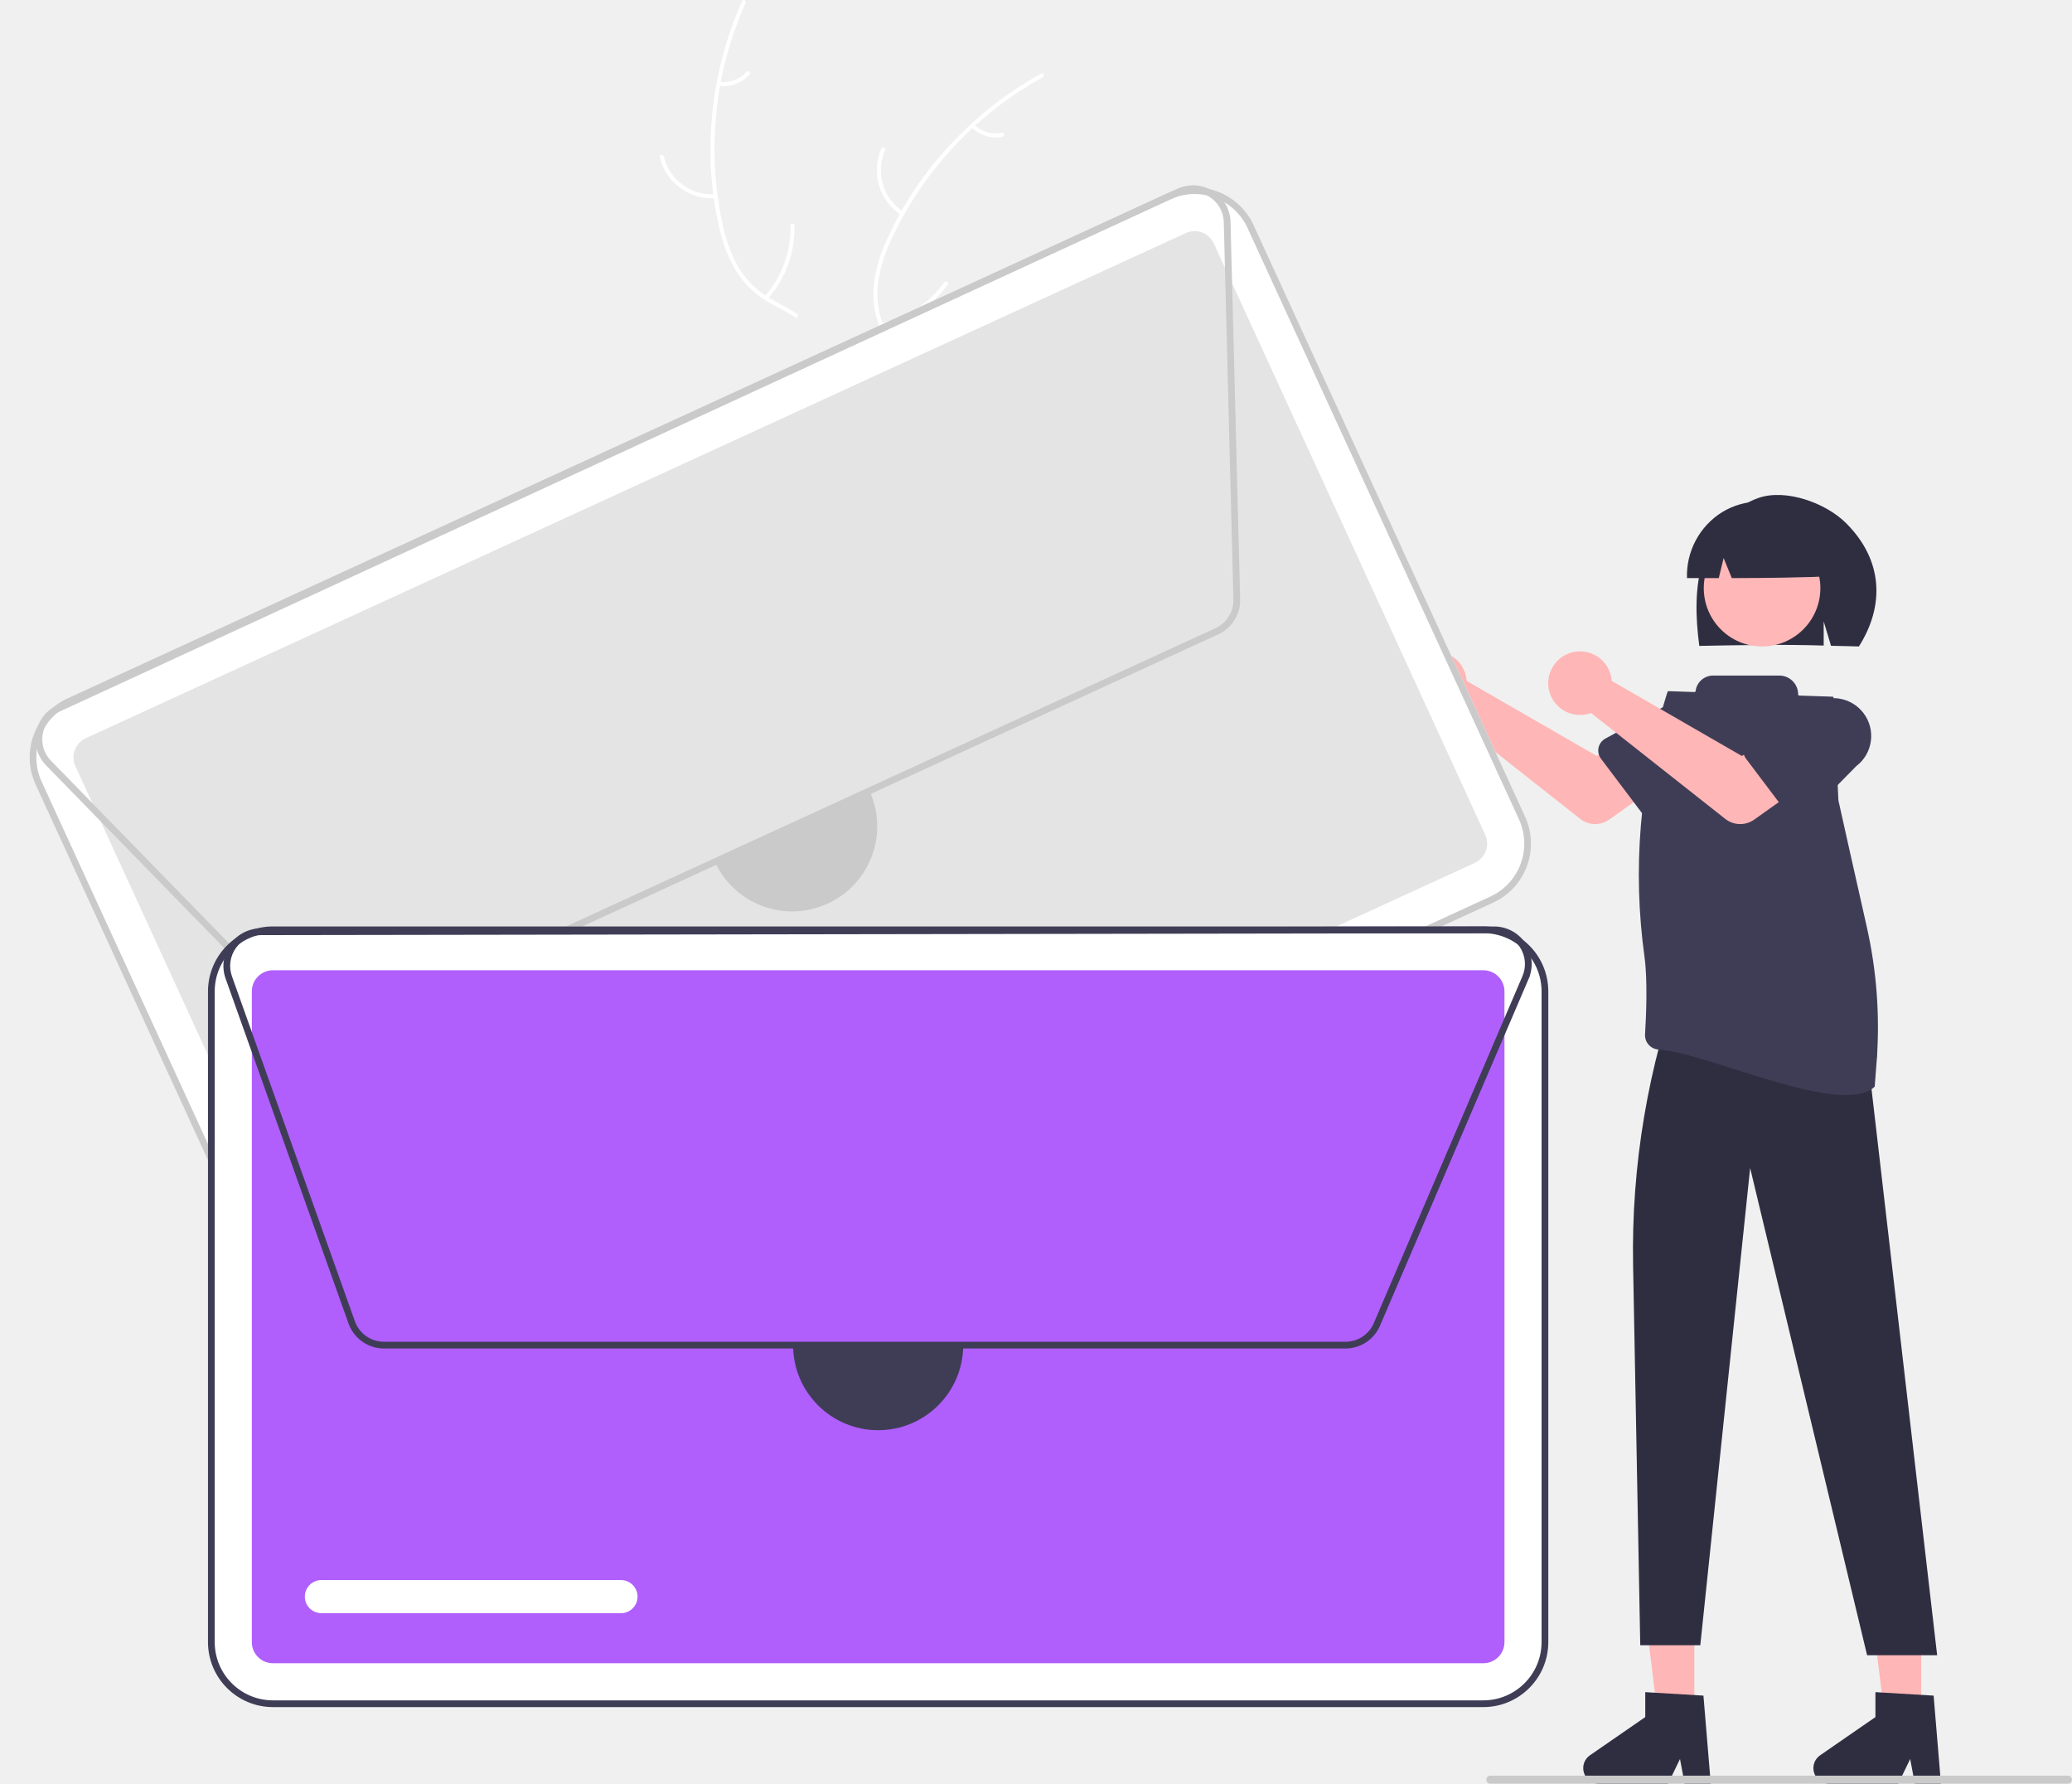
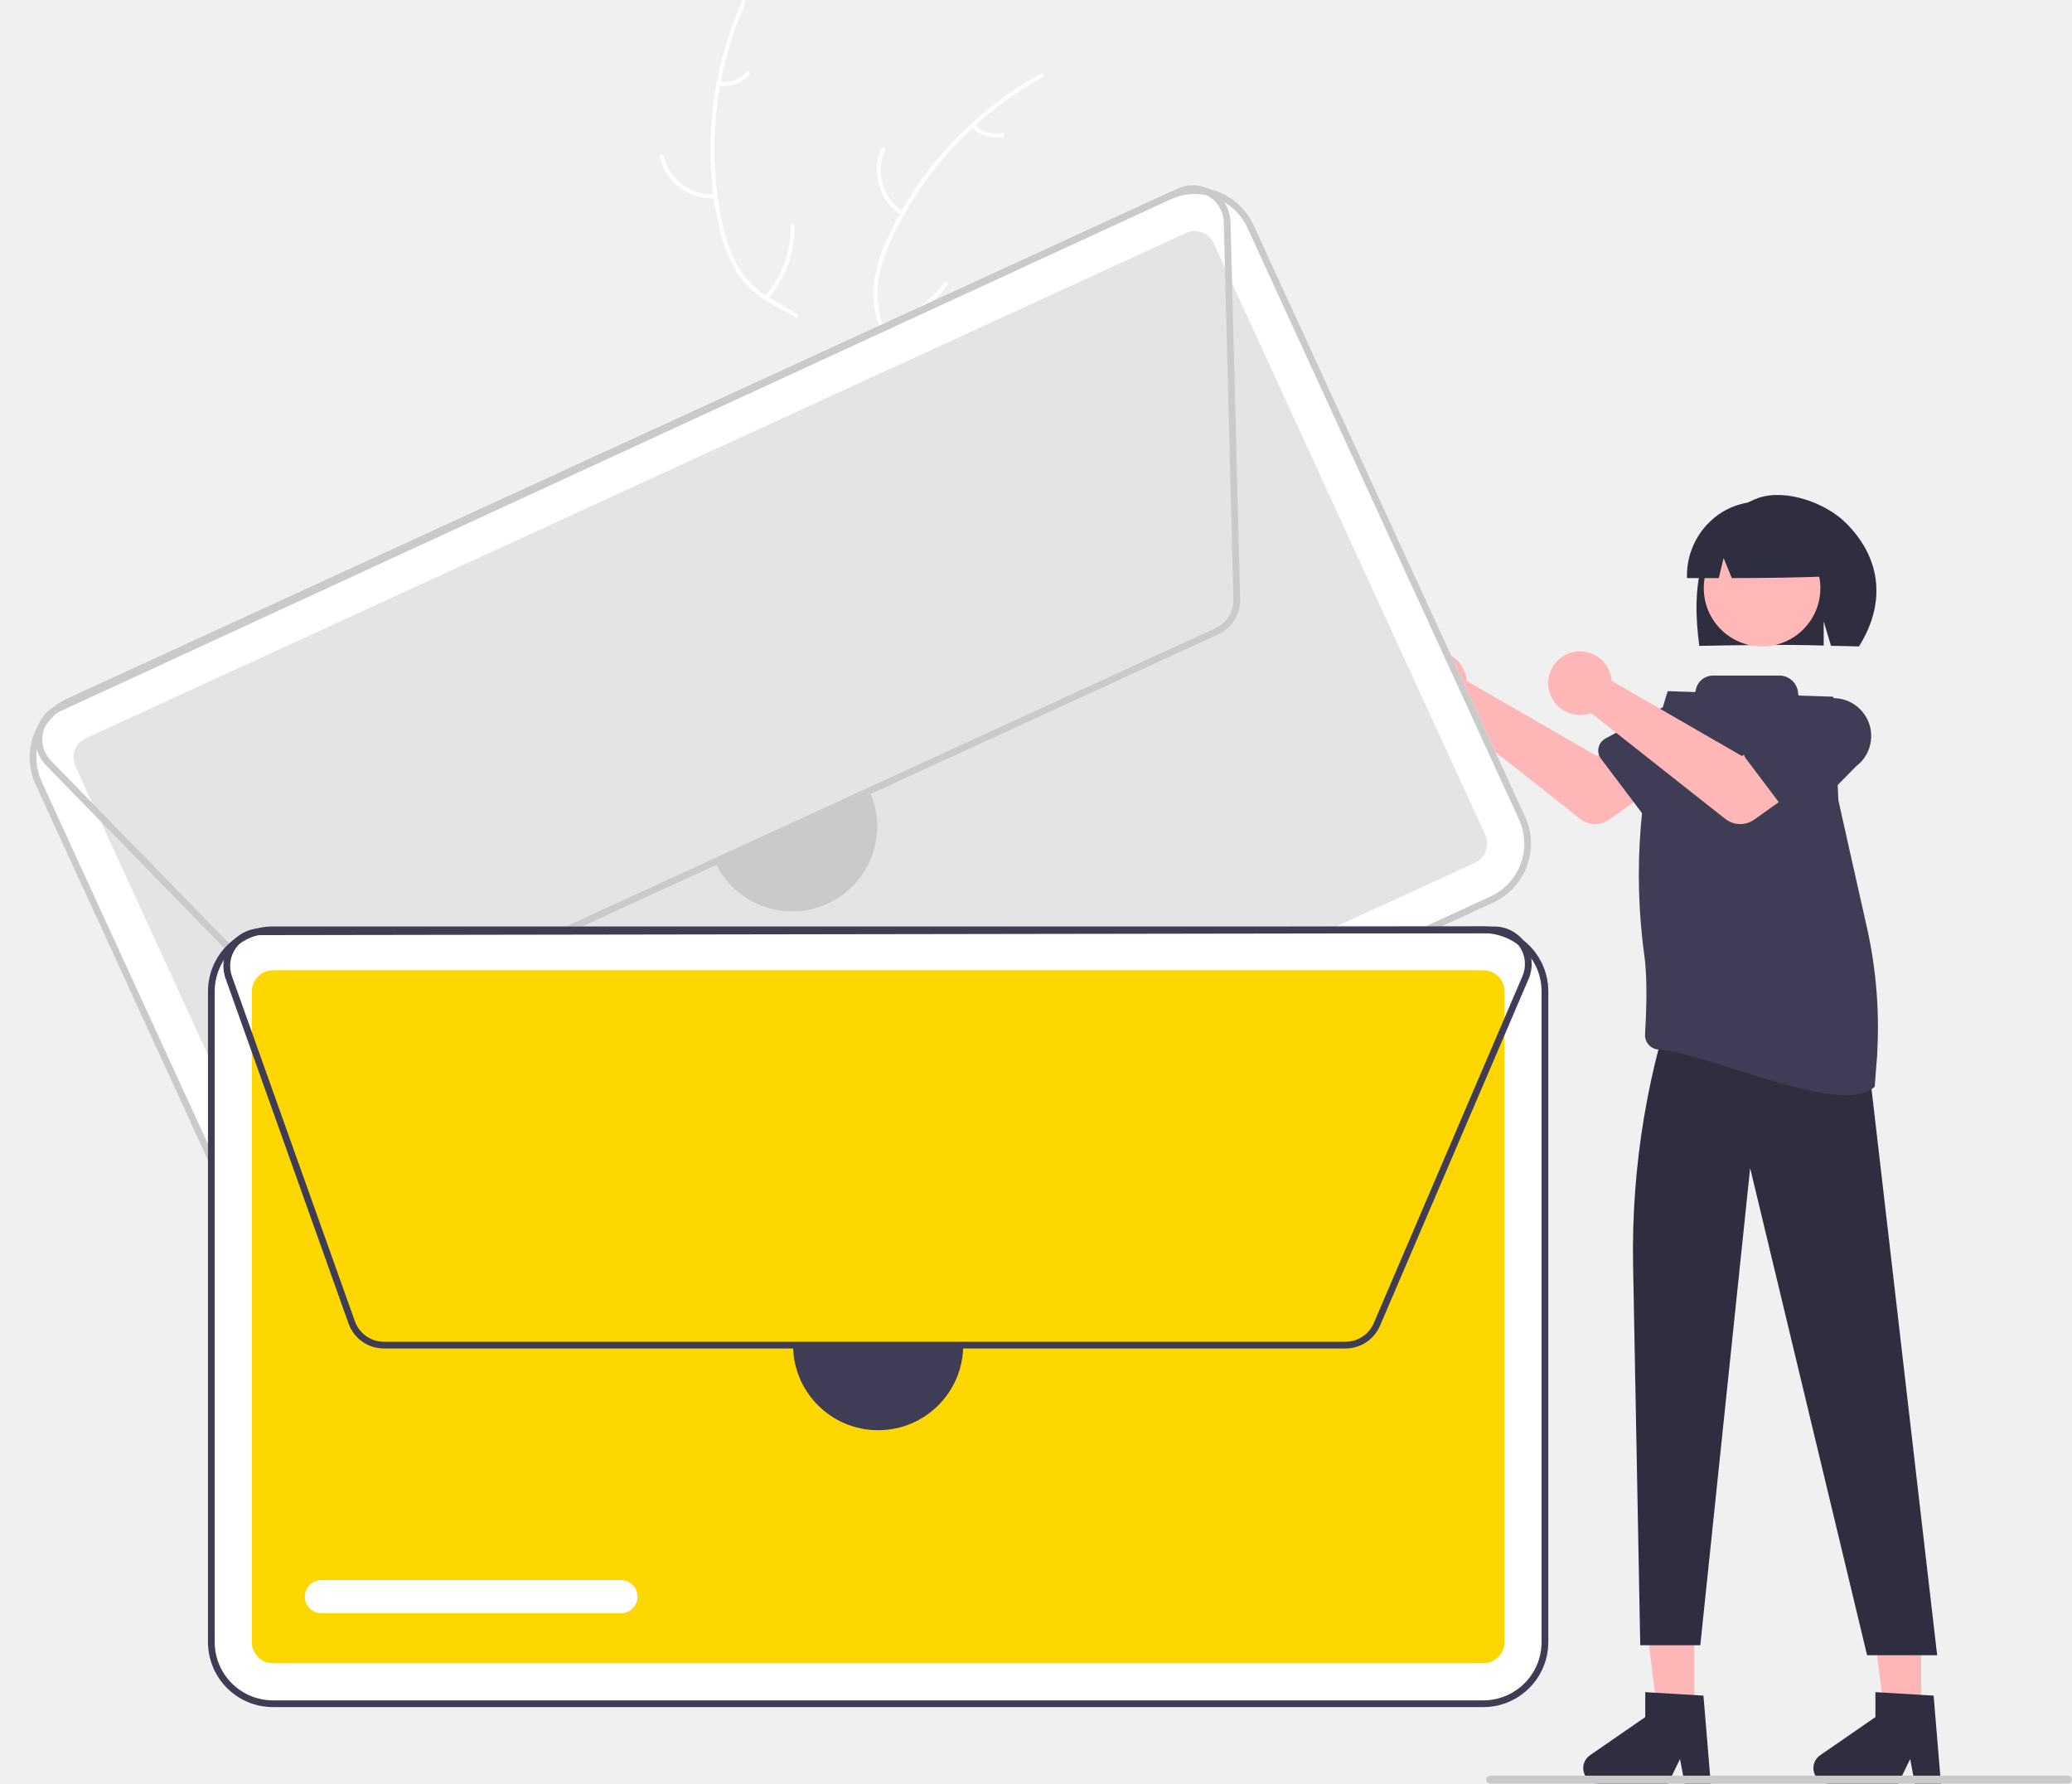
<svg xmlns="http://www.w3.org/2000/svg" id="b9d38392-7b4e-42de-852c-494fd56f919b" data-name="Layer 1" width="614.247" height="528.65" viewBox="0 0 614.247 528.65">
  <path d="M489.065,258.672c-4.938-26.426,2.836-56.491,24.443-72.487a123.863,123.863,0,0,0,25.822,81.025c6.935,8.889,15.575,18.054,15.307,29.326-.167,7.014-3.96,13.547-8.958,18.47-4.999,4.922-11.156,8.471-17.24,11.965l-.947,1.473C509.656,308.328,494.002,285.098,489.065,258.672Z" transform="translate(-292.8764 -185.675)" fill="#f0f0f0" />
  <path d="M513.901,186.589a105.87,105.87,0,0,0-6.989,64.761,45.591,45.591,0,0,0,4.828,13.444,26.149,26.149,0,0,0,9.878,9.582c3.771,2.179,7.88,3.971,11.055,7.028a16.011,16.011,0,0,1,4.713,12.216c-.152,5.623-2.315,10.855-4.609,15.899-2.546,5.6-5.28,11.376-5.115,17.672.02.763-1.165.749-1.185-.012-.287-10.954,7.632-19.751,9.396-30.261.823-4.904.174-10.087-3.274-13.888-3.015-3.324-7.251-5.176-11.088-7.349a27.902,27.902,0,0,1-10.008-9.009,42.148,42.148,0,0,1-5.327-13.209,102.712,102.712,0,0,1-2.328-32.018,107.747,107.747,0,0,1,9.035-35.465c.31-.694,1.325-.081,1.017.609Z" transform="translate(-292.8764 -185.675)" fill="#fff" />
  <path d="M505.039,244.422a15.884,15.884,0,0,1-16.571-12.183c-.173-.742.972-1.046,1.146-.303a14.708,14.708,0,0,0,15.438,11.301c.76-.057.744,1.128-.012,1.185Z" transform="translate(-292.8764 -185.675)" fill="#fff" />
  <path d="M519.561,273.523a30.615,30.615,0,0,0,7.674-20.95c-.017-.763,1.168-.75,1.185.012a31.844,31.844,0,0,1-8.029,21.784c-.508.571-1.334-.279-.829-.847Z" transform="translate(-292.8764 -185.675)" fill="#fff" />
  <path d="M506.205,209.931a8.991,8.991,0,0,0,7.987-2.999c.5-.577,1.326.273.829.847a10.075,10.075,0,0,1-8.828,3.337.612.612,0,0,1-.586-.599.595.595,0,0,1,.599-.586Z" transform="translate(-292.8764 -185.675)" fill="#fff" />
  <path d="M601.866,208.044c-.302.369-.604.738-.904,1.117a118.406,118.406,0,0,0-10.837,15.858c-.252.427-.502.863-.742,1.296a124.827,124.827,0,0,0-14.565,43.589,121.222,121.222,0,0,0-1.111,18.385c.133,8.49.954,17.685-1.649,25.494a20.796,20.796,0,0,1-.937,2.397l-41.762,13.306c-.11-.017-.218-.025-.328-.042l-1.643.608c-.027-.317-.048-.646-.076-.963-.016-.184-.024-.37-.04-.554-.008-.123-.016-.247-.03-.358-.003-.041-.005-.082-.005-.114-.014-.111-.016-.215-.027-.317-.124-1.839-.239-3.681-.334-5.529-.003-.01-.003-.01.003-.022-.717-14.077-.265-28.337,2.337-42.075.078-.413.153-.836.251-1.255a115.675,115.675,0,0,1,5.115-18.17,102.26,102.26,0,0,1,4.124-9.49,85.037,85.037,0,0,1,15.437-21.648c12.459-12.681,28.834-21.235,46.381-21.505C600.974,208.045,601.414,208.041,601.866,208.044Z" transform="translate(-292.8764 -185.675)" fill="#f0f0f0" />
  <path d="M601.941,208.604A105.87,105.87,0,0,0,557.37,256.104a45.591,45.591,0,0,0-4.24,13.641,26.149,26.149,0,0,0,2.119,13.598c1.699,4.01,3.901,7.915,4.596,12.268a16.011,16.011,0,0,1-3.592,12.592c-3.507,4.398-8.384,7.273-13.252,9.92-5.405,2.938-11.065,5.904-14.724,11.031-.443.621-1.381-.103-.939-.723,6.365-8.919,17.985-11.175,25.722-18.505,3.61-3.42,6.212-7.949,5.747-13.06-.406-4.47-2.673-8.498-4.429-12.543a27.902,27.902,0,0,1-2.567-13.219,42.148,42.148,0,0,1,3.7-13.754,102.712,102.712,0,0,1,17.418-26.966A107.747,107.747,0,0,1,601.496,207.505c.666-.367,1.107.733.445,1.098Z" transform="translate(-292.8764 -185.675)" fill="#fff" />
  <path d="M560.046,249.444a15.884,15.884,0,0,1-5.896-19.705c.309-.697,1.406-.25,1.097.448a14.708,14.708,0,0,0,5.522,18.318c.641.412-.085,1.348-.723.939Z" transform="translate(-292.8764 -185.675)" fill="#fff" />
  <path d="M554.12,281.423a30.615,30.615,0,0,0,18.74-12.107c.445-.62,1.383.104.939.723a31.844,31.844,0,0,1-19.527,12.559c-.749.15-.897-1.026-.152-1.175Z" transform="translate(-292.8764 -185.675)" fill="#fff" />
  <path d="M581.743,222.607a8.991,8.991,0,0,0,8.183,2.414c.747-.16.894,1.017.152,1.175a10.075,10.075,0,0,1-9.058-2.651.612.612,0,0,1-.108-.831.595.595,0,0,1,.831-.108Z" transform="translate(-292.8764 -185.675)" fill="#fff" />
  <path d="M727.45,386.003a9.452,9.452,0,0,1,.215,1.473l38.571,22.252,9.375-5.397L785.606,417.414,769.938,428.582a7.183,7.183,0,0,1-8.618-.21L721.546,396.994a9.425,9.425,0,1,1,5.904-10.991Z" transform="translate(-292.8764 -185.675)" fill="#ffb6b6" />
  <path d="M766.772,407.27a4.036,4.036,0,0,1,2.015-2.694l17.808-9.703a11.221,11.221,0,0,1,13.566,17.878l-14.272,14.499a4.041,4.041,0,0,1-6.105-.402l-12.288-16.292A4.036,4.036,0,0,1,766.772,407.27Z" transform="translate(-292.8764 -185.675)" fill="#3f3d56" />
  <path d="M797.78,351.651c2.562-8.165,8.389-15.655,16.446-18.415,8.058-2.76,19.858,1.445,25.916,7.482,11.081,11.044,11.422,24.563,3.809,36.553-1.514-.08-6.74-.139-8.272-.197L833.511,369.848v7.155c-11.963-.37-24.417-.138-36.878.101C795.516,368.615,795.218,359.816,797.78,351.651Z" transform="translate(-292.8764 -185.675)" fill="#2f2e41" />
  <polygon points="502.281 507.932 491.37 507.932 486.179 465.845 502.283 465.846 502.281 507.932" fill="#ffb6b6" />
  <polygon points="569.528 507.932 558.617 507.932 553.426 465.845 569.53 465.846 569.528 507.932" fill="#ffb6b6" />
  <polygon points="537.668 249.442 540.14 255.87 539.646 262.299 491.259 279.058 493.66 250.926 499.099 244.498 537.668 249.442" fill="#ffb6b6" />
  <circle cx="522.369" cy="174.315" r="17.282" fill="#ffb7b7" />
  <path d="M841.378,464.613V475.596s12.856,16.707,5.934,29.563L867.147,676.251H846.379L811.71,531.86,796.932,673.284H779.132l-2.122-112.477a239.052,239.052,0,0,1,14.567-86.799l0-0Z" transform="translate(-292.8764 -185.675)" fill="#2f2e41" />
  <path d="M803.371,337.486A21.706,21.706,0,0,1,836.372,356.43c-9.66.444-19.808.56-30.097.58l-2.432-5.952-1.434,5.956q-4.703-0-9.424-.012A22.163,22.163,0,0,1,803.371,337.486Z" transform="translate(-292.8764 -185.675)" fill="#2f2e41" />
  <path d="M800.038,714.325H792.296l-1.382-7.31-3.539,7.31H766.839a4.616,4.616,0,0,1-2.623-8.415L780.615,694.585v-7.39l17.248,1.03Z" transform="translate(-292.8764 -185.675)" fill="#2f2e41" />
  <path d="M868.275,714.325h-7.742l-1.382-7.31-3.539,7.31H835.076a4.616,4.616,0,0,1-2.623-8.415L848.851,694.585v-7.39l17.248,1.03Z" transform="translate(-292.8764 -185.675)" fill="#2f2e41" />
  <path d="M849.241,499.838a134.706,134.706,0,0,0-2.938-39.38c-3.67-16.295-8.335-37.028-8.425-37.564a.199.199,0,0,1-.003-.032l-1.422-30.371a.351.351,0,0,0-.339-.334l-9.833-.331a.351.351,0,0,1-.339-.351v0a5.578,5.578,0,0,0-5.578-5.578H800.725a5.223,5.223,0,0,0-5.18,4.572.347.347,0,0,1-.353.312l-7.642-.257a.351.351,0,0,0-.347.245l-.532,1.689a176.947,176.947,0,0,0-6.274,76.85c.925,6.857.506,17.166.156,22.91a4.271,4.271,0,0,0,4.02,4.527c14.207.817,54.433,20.281,64.064,10.989C848.661,507.712,848.917,504.284,849.241,499.838Z" transform="translate(-292.8764 -185.675)" fill="#3f3d56" />
  <path d="M770.452,386.003a9.452,9.452,0,0,1,.215,1.473l38.571,22.252,9.375-5.397,9.995,13.084-15.668,11.168a7.183,7.183,0,0,1-8.618-.21L764.547,396.994a9.425,9.425,0,1,1,5.904-10.991Z" transform="translate(-292.8764 -185.675)" fill="#ffb6b6" />
  <path d="M809.773,407.27a4.036,4.036,0,0,1,2.015-2.694l17.808-9.703a11.221,11.221,0,0,1,13.566,17.878l-14.272,14.499a4.041,4.041,0,0,1-6.105-.402l-12.288-16.292A4.036,4.036,0,0,1,809.773,407.27Z" transform="translate(-292.8764 -185.675)" fill="#3f3d56" />
  <circle cx="45" cy="423.695" r="45" fill="#f0f0f0" />
  <path d="M735.529,453.215,409.421,602.938a19.277,19.277,0,0,1-25.533-9.465L303.412,418.19a19.277,19.277,0,0,1,9.465-25.533L638.985,242.935a19.277,19.277,0,0,1,25.533,9.465L744.994,427.682A19.277,19.277,0,0,1,735.529,453.215Z" transform="translate(-292.8764 -185.675)" fill="#fff" />
  <path d="M318.301,404.471a6.262,6.262,0,0,0-3.075,8.295L395.702,588.049a6.262,6.262,0,0,0,8.295,3.075L730.105,441.401a6.262,6.262,0,0,0,3.075-8.295L652.704,257.824a6.262,6.262,0,0,0-8.295-3.075Z" transform="translate(-292.8764 -185.675)" fill="#e4e4e4" />
  <path d="M735.529,453.215,409.421,602.938a19.277,19.277,0,0,1-25.533-9.465L303.412,418.19a19.277,19.277,0,0,1,9.465-25.533L638.985,242.935a19.277,19.277,0,0,1,25.533,9.465L744.994,427.682A19.277,19.277,0,0,1,735.529,453.215ZM313.711,394.475a17.275,17.275,0,0,0-8.482,22.881l80.476,175.282a17.275,17.275,0,0,0,22.881,8.482L734.695,451.398a17.275,17.275,0,0,0,8.482-22.881L662.701,253.234a17.275,17.275,0,0,0-22.881-8.482Z" transform="translate(-292.8764 -185.675)" fill="#cacaca" />
  <path d="M654.042,373.675,394.969,492.62a11.147,11.147,0,0,1-12.605-2.343l-75.8-77.733a11.124,11.124,0,0,1,3.309-17.869l332.018-153.054a11.125,11.125,0,0,1,15.705,8.82l.045-.001,2.88,112.842A11.11,11.11,0,0,1,654.042,373.675ZM642.74,243.433,310.71,396.493a9.123,9.123,0,0,0-2.714,14.655L383.796,488.881a9.142,9.142,0,0,0,10.339,1.922L653.208,371.857a9.113,9.113,0,0,0,5.314-8.524l-2.855-111.842.4-.01-.4.01A9.124,9.124,0,0,0,642.74,243.433Z" transform="translate(-292.8764 -185.675)" fill="#cacaca" />
  <path d="M491.58,534.588l-80.717,37.059a4.907,4.907,0,1,1-4.095-8.919L487.485,525.669a4.907,4.907,0,0,1,4.095,8.919Z" transform="translate(-292.8764 -185.675)" fill="#fff" />
  <path d="M550.631,420.053a25.22,25.22,0,1,1-45.84,21.046" transform="translate(-292.8764 -185.675)" fill="#cacaca" />
  <path d="M732.621,691.628H373.785a19.277,19.277,0,0,1-19.255-19.255V479.499A19.277,19.277,0,0,1,373.785,460.244H732.621a19.277,19.277,0,0,1,19.255,19.255V672.373A19.277,19.277,0,0,1,732.621,691.628Z" transform="translate(-292.8764 -185.675)" fill="#fff" />
-   <path d="M373.785,473.244a6.262,6.262,0,0,0-6.255,6.255V672.373a6.262,6.262,0,0,0,6.255,6.255H732.621a6.262,6.262,0,0,0,6.255-6.255V479.499a6.262,6.262,0,0,0-6.255-6.255Z" transform="translate(-292.8764 -185.675)" fill="#B05FFD" />
+   <path d="M373.785,473.244a6.262,6.262,0,0,0-6.255,6.255V672.373a6.262,6.262,0,0,0,6.255,6.255H732.621a6.262,6.262,0,0,0,6.255-6.255V479.499a6.262,6.262,0,0,0-6.255-6.255Z" transform="translate(-292.8764 -185.675)" fill="#FFD700" />
  <path d="M732.621,691.628H373.785a19.277,19.277,0,0,1-19.255-19.255V479.499A19.277,19.277,0,0,1,373.785,460.244H732.621a19.277,19.277,0,0,1,19.255,19.255V672.373A19.277,19.277,0,0,1,732.621,691.628ZM373.785,462.244a17.275,17.275,0,0,0-17.255,17.255V672.373a17.275,17.275,0,0,0,17.255,17.255H732.621a17.275,17.275,0,0,0,17.255-17.255V479.499A17.275,17.275,0,0,0,732.621,462.244Z" transform="translate(-292.8764 -185.675)" fill="#3f3d56" />
  <path d="M691.754,585.343H406.681a11.147,11.147,0,0,1-10.478-7.388l-36.453-102.27a11.124,11.124,0,0,1,10.462-14.858l365.597-.562a11.125,11.125,0,0,1,10.593,14.568l.041.018L701.978,578.601A11.11,11.11,0,0,1,691.754,585.343ZM735.825,462.264l-365.61.562a9.124,9.124,0,0,0-8.581,12.187l36.453,102.27a9.142,9.142,0,0,0,8.594,6.06H691.754a9.113,9.113,0,0,0,8.386-5.529l44.071-102.832.367.158-.367-.158A9.124,9.124,0,0,0,735.825,462.264Z" transform="translate(-292.8764 -185.675)" fill="#3f3d56" />
  <path d="M476.97,663.793H388.152a4.907,4.907,0,1,1,0-9.814h88.817a4.907,4.907,0,1,1,0,9.814Z" transform="translate(-292.8764 -185.675)" fill="#fff" />
  <path d="M578.423,584.343a25.22,25.22,0,0,1-50.44,0" transform="translate(-292.8764 -185.675)" fill="#3f3d56" />
  <circle cx="126" cy="99.695" r="9" fill="#f0f0f0" />
  <circle cx="9" cy="315.695" r="9" fill="#f0f0f0" />
  <circle cx="459" cy="146.695" r="9" fill="#f0f0f0" />
  <path d="M905.933,714.325h-171.294a1.191,1.191,0,0,1,0-2.381h171.294a1.191,1.191,0,0,1,0,2.381Z" transform="translate(-292.8764 -185.675)" fill="#cacaca" />
</svg>
